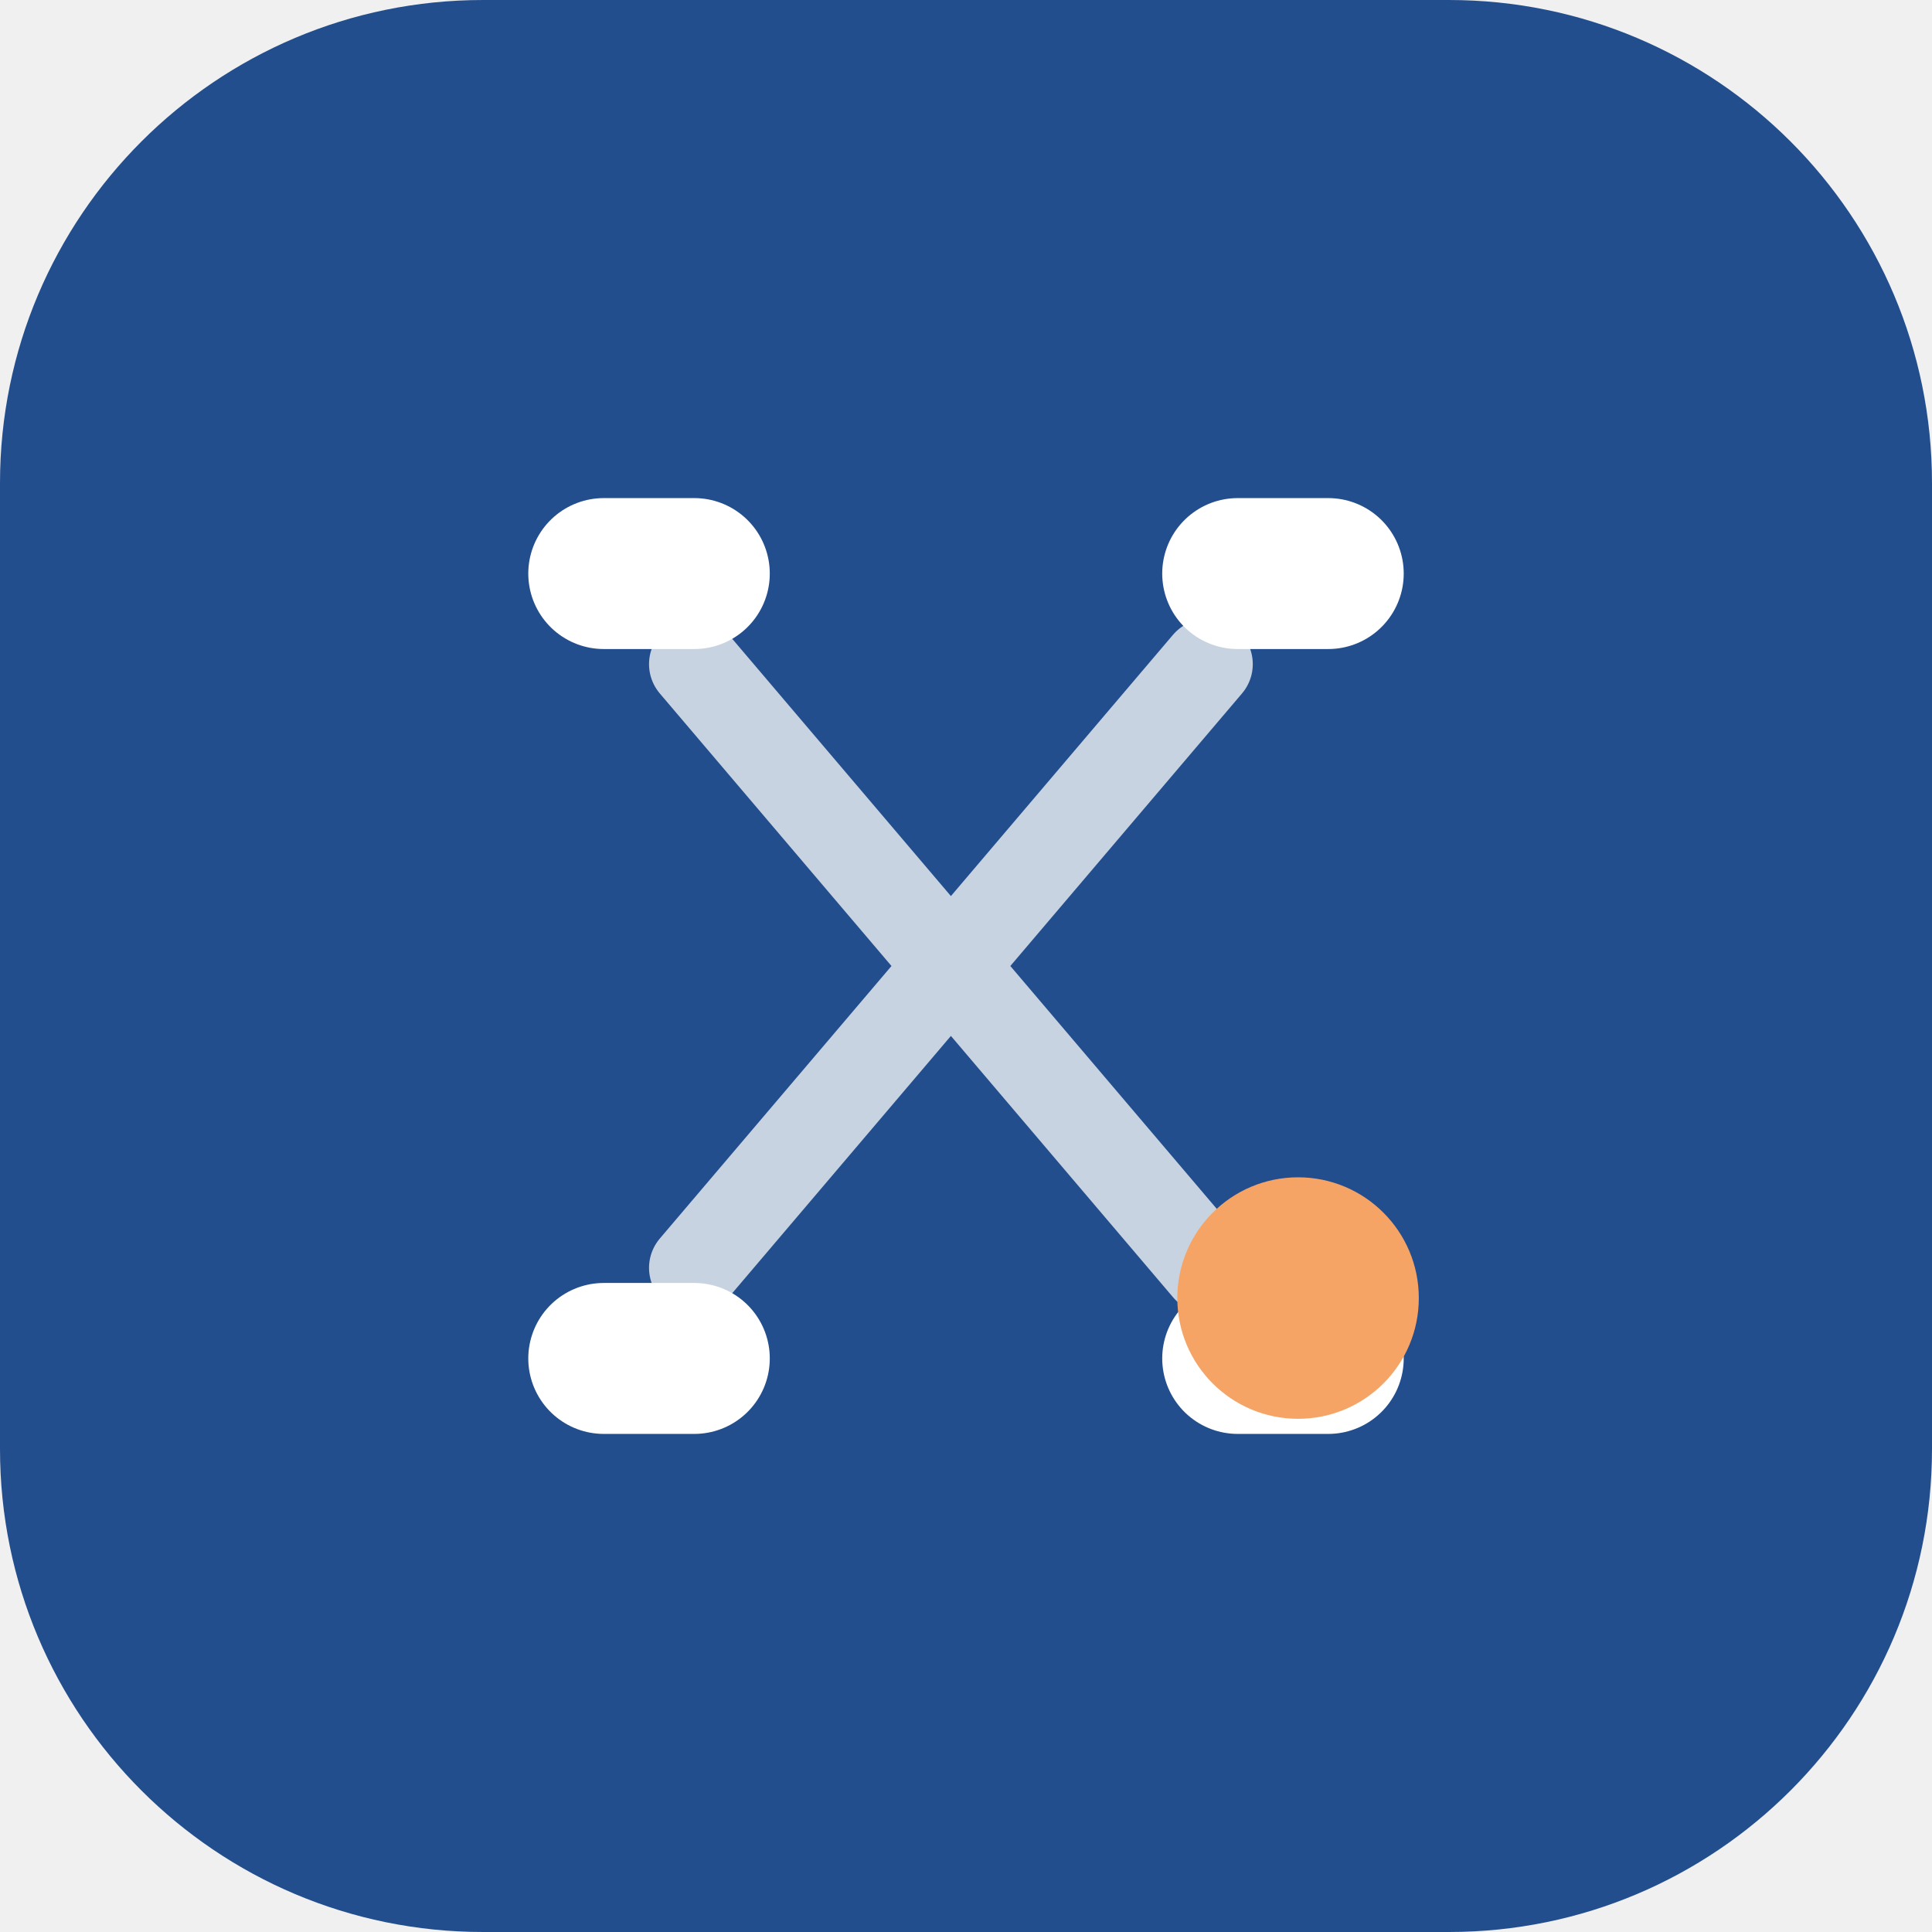
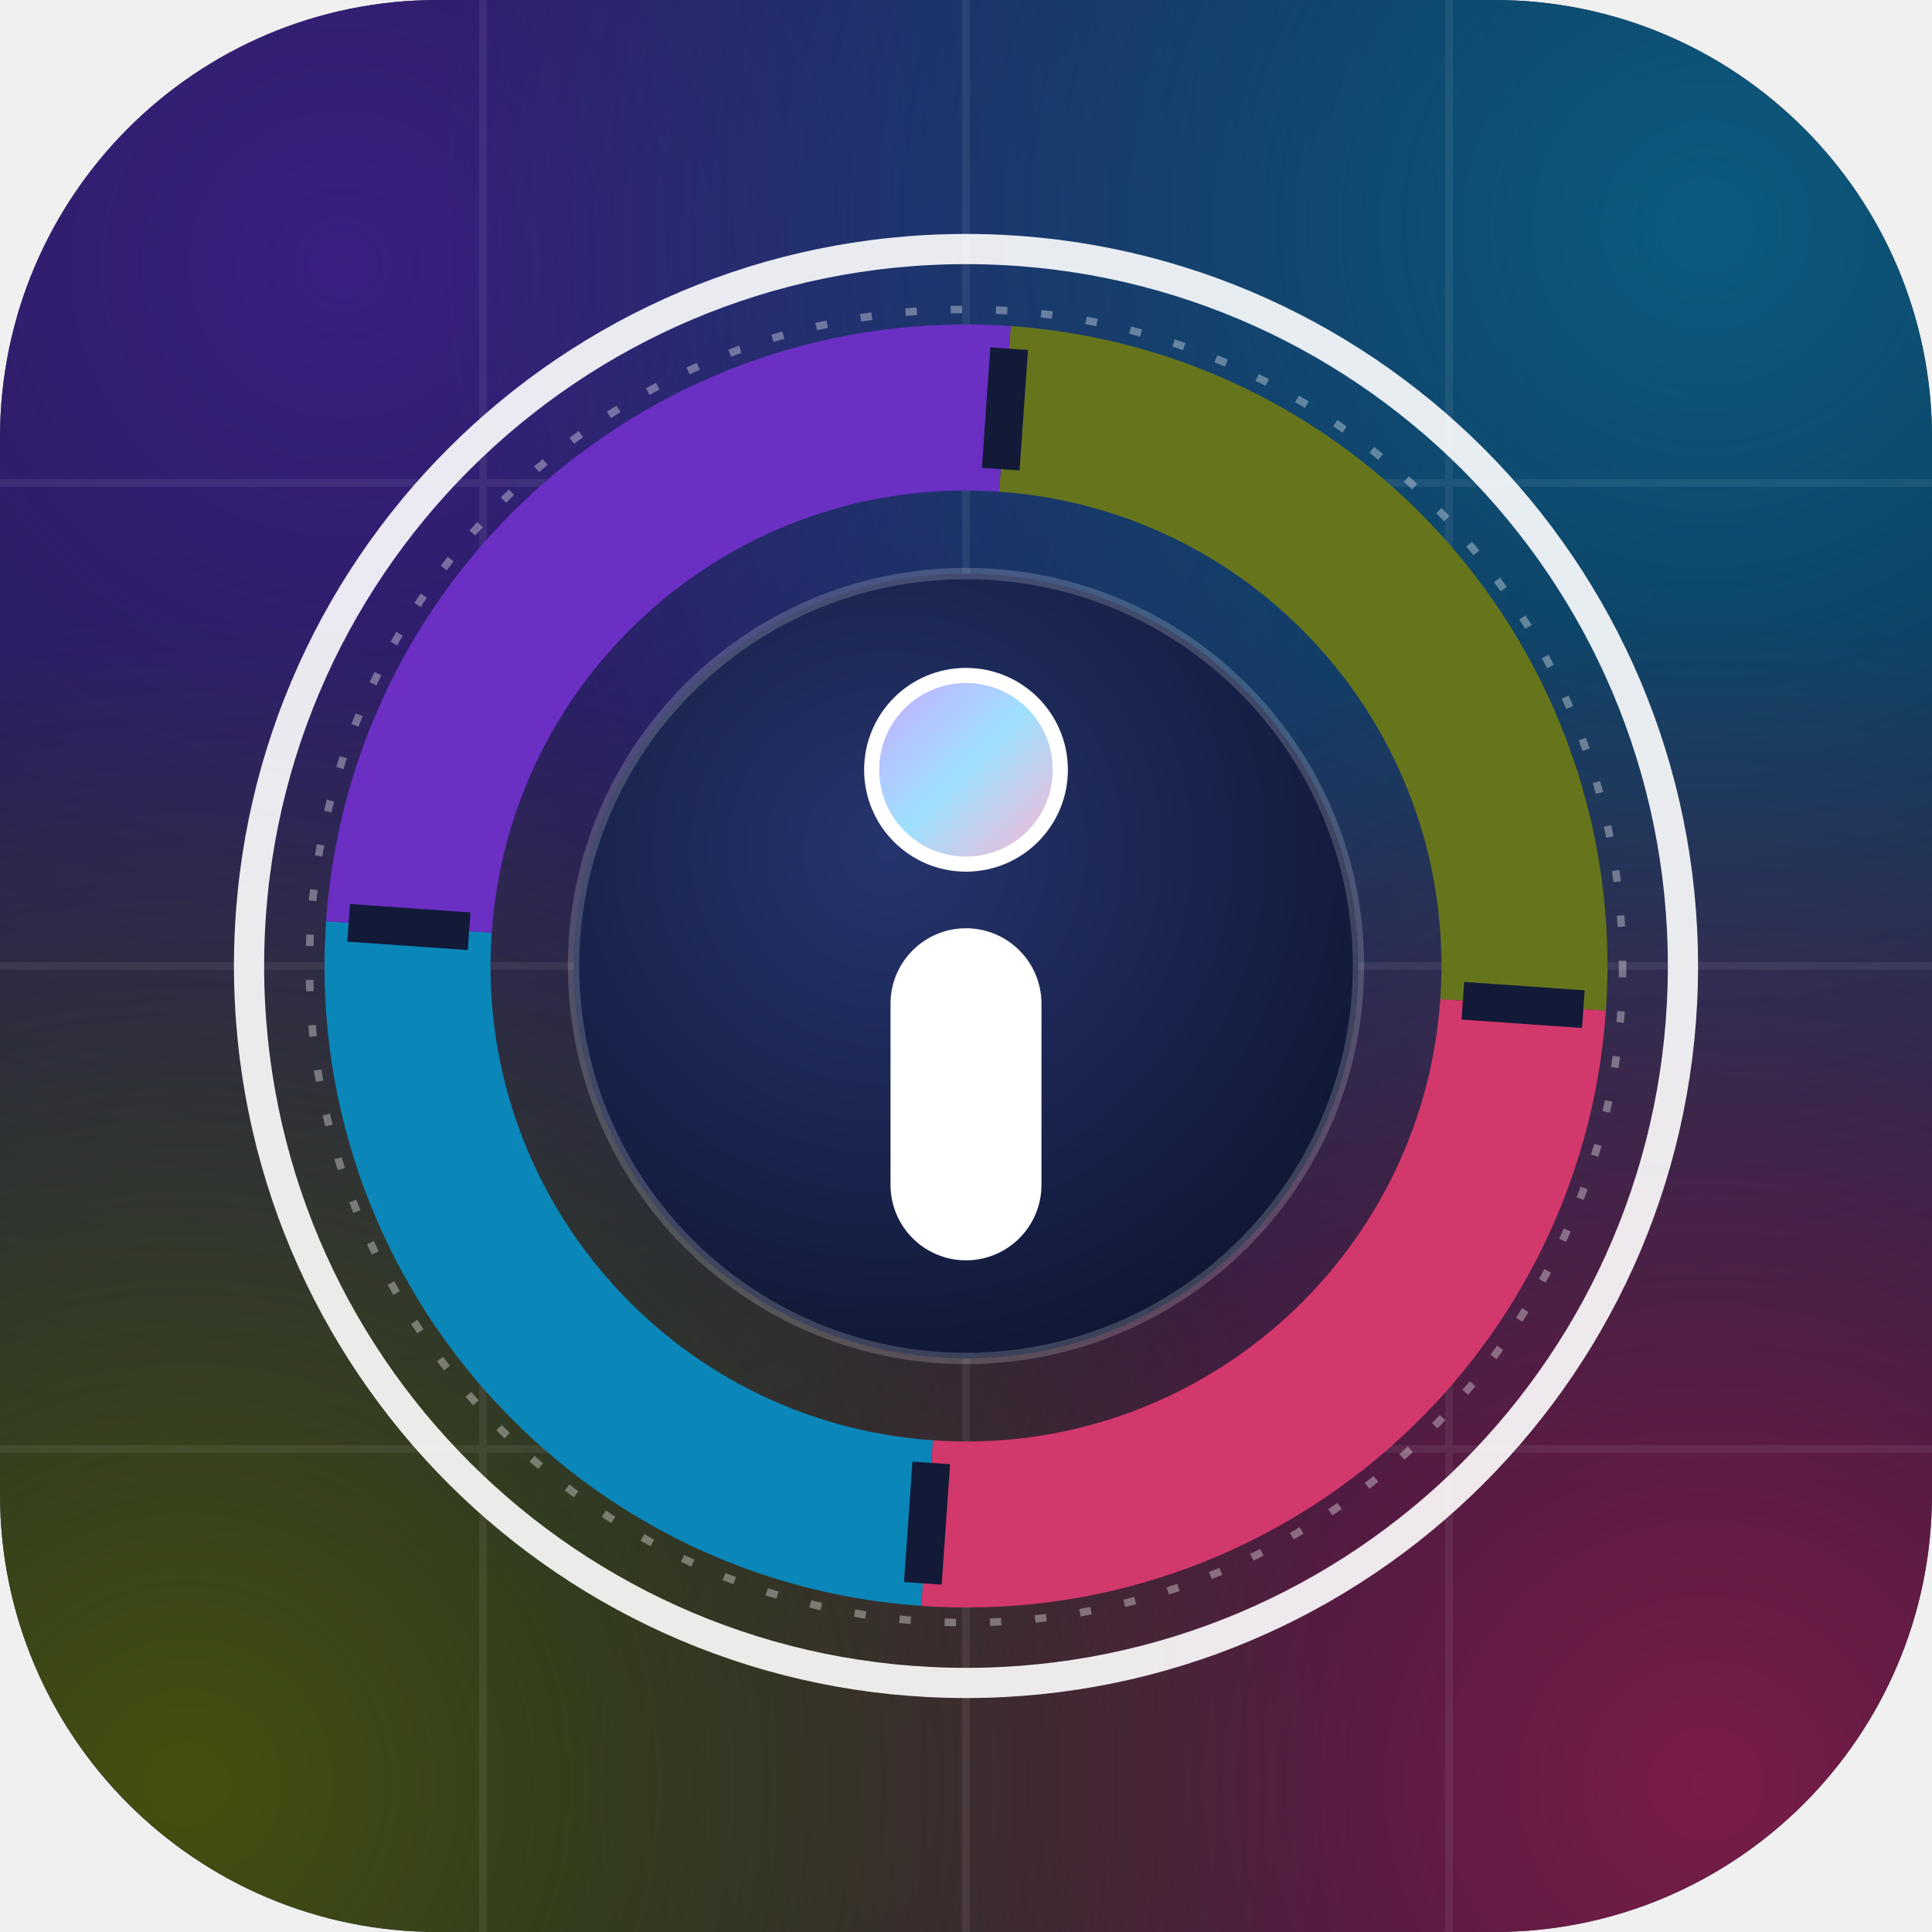
- <svg xmlns="http://www.w3.org/2000/svg" width="64" height="64" viewBox="0 0 64 64">
-   <rect width="64" height="64" rx="16" fill="#234e8d" />
-   <path d="M20 19h3m18 0h3M20 45h3m18 0h3" stroke="#fff" stroke-width="5" stroke-linecap="round" />
-   <path d="m23 22 17 20M40 22 23 42" fill="none" stroke="#fff" stroke-width="3" stroke-linecap="round" opacity=".75" />
-   <circle cx="43" cy="43" r="4" fill="#f6a466" />
+ <svg xmlns="http://www.w3.org/2000/svg" viewBox="0 0 512 512" role="img" aria-label="INFEORA">
+   <defs>
+     <radialGradient id="g1" cx="18%" cy="14%" r="70%">
+       <stop offset="0" stop-color="#3a1f80" />
+       <stop offset="1" stop-color="#3a1f80" stop-opacity="0" />
+     </radialGradient>
+     <radialGradient id="g2" cx="88%" cy="12%" r="65%">
+       <stop offset="0" stop-color="#0b5b80" />
+       <stop offset="1" stop-color="#0b5b80" stop-opacity="0" />
+     </radialGradient>
+     <radialGradient id="g3" cx="88%" cy="92%" r="60%">
+       <stop offset="0" stop-color="#7a1c47" />
+       <stop offset="1" stop-color="#7a1c47" stop-opacity="0" />
+     </radialGradient>
+     <radialGradient id="g4" cx="10%" cy="92%" r="60%">
+       <stop offset="0" stop-color="#44500f" />
+       <stop offset="1" stop-color="#44500f" stop-opacity="0" />
+     </radialGradient>
+     <radialGradient id="core" cx="40%" cy="35%" r="75%">
+       <stop offset="0" stop-color="#26346e" />
+       <stop offset="1" stop-color="#0e1530" />
+     </radialGradient>
+     <linearGradient id="dot" x1="0" y1="0" x2="1" y2="1">
+       <stop offset="0" stop-color="#c9a8ff" />
+       <stop offset=".5" stop-color="#9fe0ff" />
+       <stop offset="1" stop-color="#ffb3cf" />
+     </linearGradient>
+   </defs>
+   <rect width="512" height="512" rx="116" fill="#121a38" />
+   <rect width="512" height="512" rx="116" fill="url(#g1)" />
+   <rect width="512" height="512" rx="116" fill="url(#g2)" />
+   <rect width="512" height="512" rx="116" fill="url(#g3)" />
+   <rect width="512" height="512" rx="116" fill="url(#g4)" />
+   <g fill="none" stroke="#ffffff" stroke-opacity=".07" stroke-width="2">
+     <path d="M0 128H512M0 256H512M0 384H512M128 0V512M256 0V512M384 0V512" />
+   </g>
+   <circle cx="256" cy="256" r="190" fill="none" stroke="#fff" stroke-opacity=".9" stroke-width="8" />
+   <circle cx="256" cy="256" r="174" fill="none" stroke="#fff" stroke-opacity=".35" stroke-width="2" stroke-dasharray="3 9" />
+   <g fill="none" stroke-width="44" stroke-linecap="butt">
+     <path d="M256 108 A148 148 0 0 1 404 256" stroke="#66751c" transform="rotate(4 256 256)" />
+     <path d="M404 256 A148 148 0 0 1 256 404" stroke="#d2386c" transform="rotate(4 256 256)" />
+     <path d="M256 404 A148 148 0 0 1 108 256" stroke="#0a86b8" transform="rotate(4 256 256)" />
+     <path d="M108 256 A148 148 0 0 1 256 108" stroke="#6b2fc4" transform="rotate(4 256 256)" />
+   </g>
+   <g stroke="#121a38" stroke-width="10">
+     <path d="M256 92V124M420 256H388M256 420V388M92 256H124" transform="rotate(4 256 256)" />
+   </g>
+   <circle cx="256" cy="256" r="104" fill="url(#core)" stroke="#fff" stroke-opacity=".18" stroke-width="3" />
+   <rect x="236" y="246" width="40" height="88" rx="20" fill="#fff" />
+   <circle cx="256" cy="204" r="25" fill="url(#dot)" />
+   <circle cx="256" cy="204" r="25" fill="none" stroke="#fff" stroke-width="4" />
</svg>
